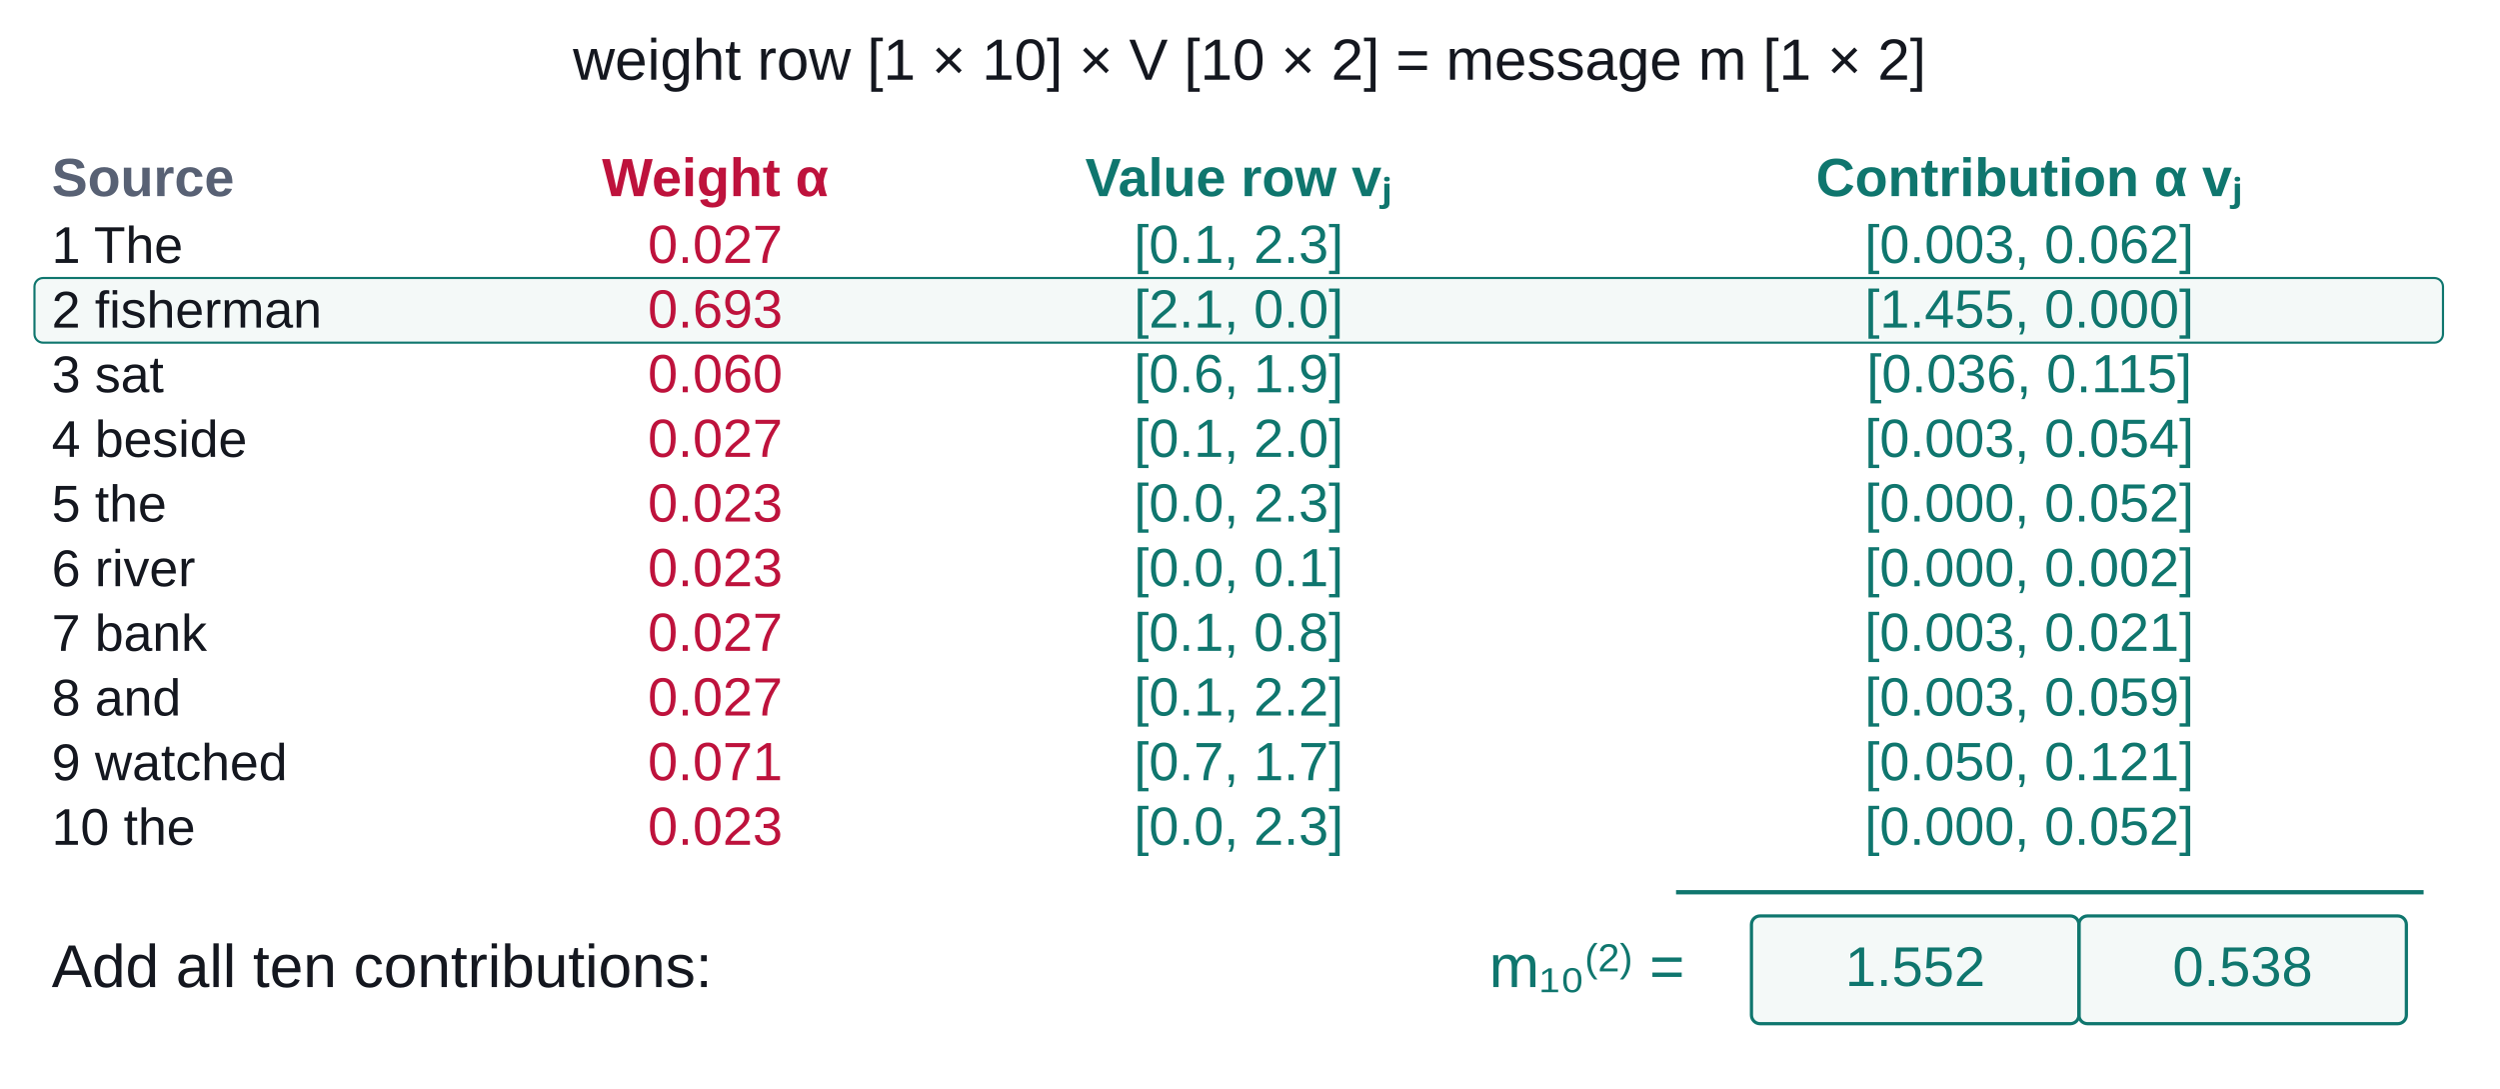
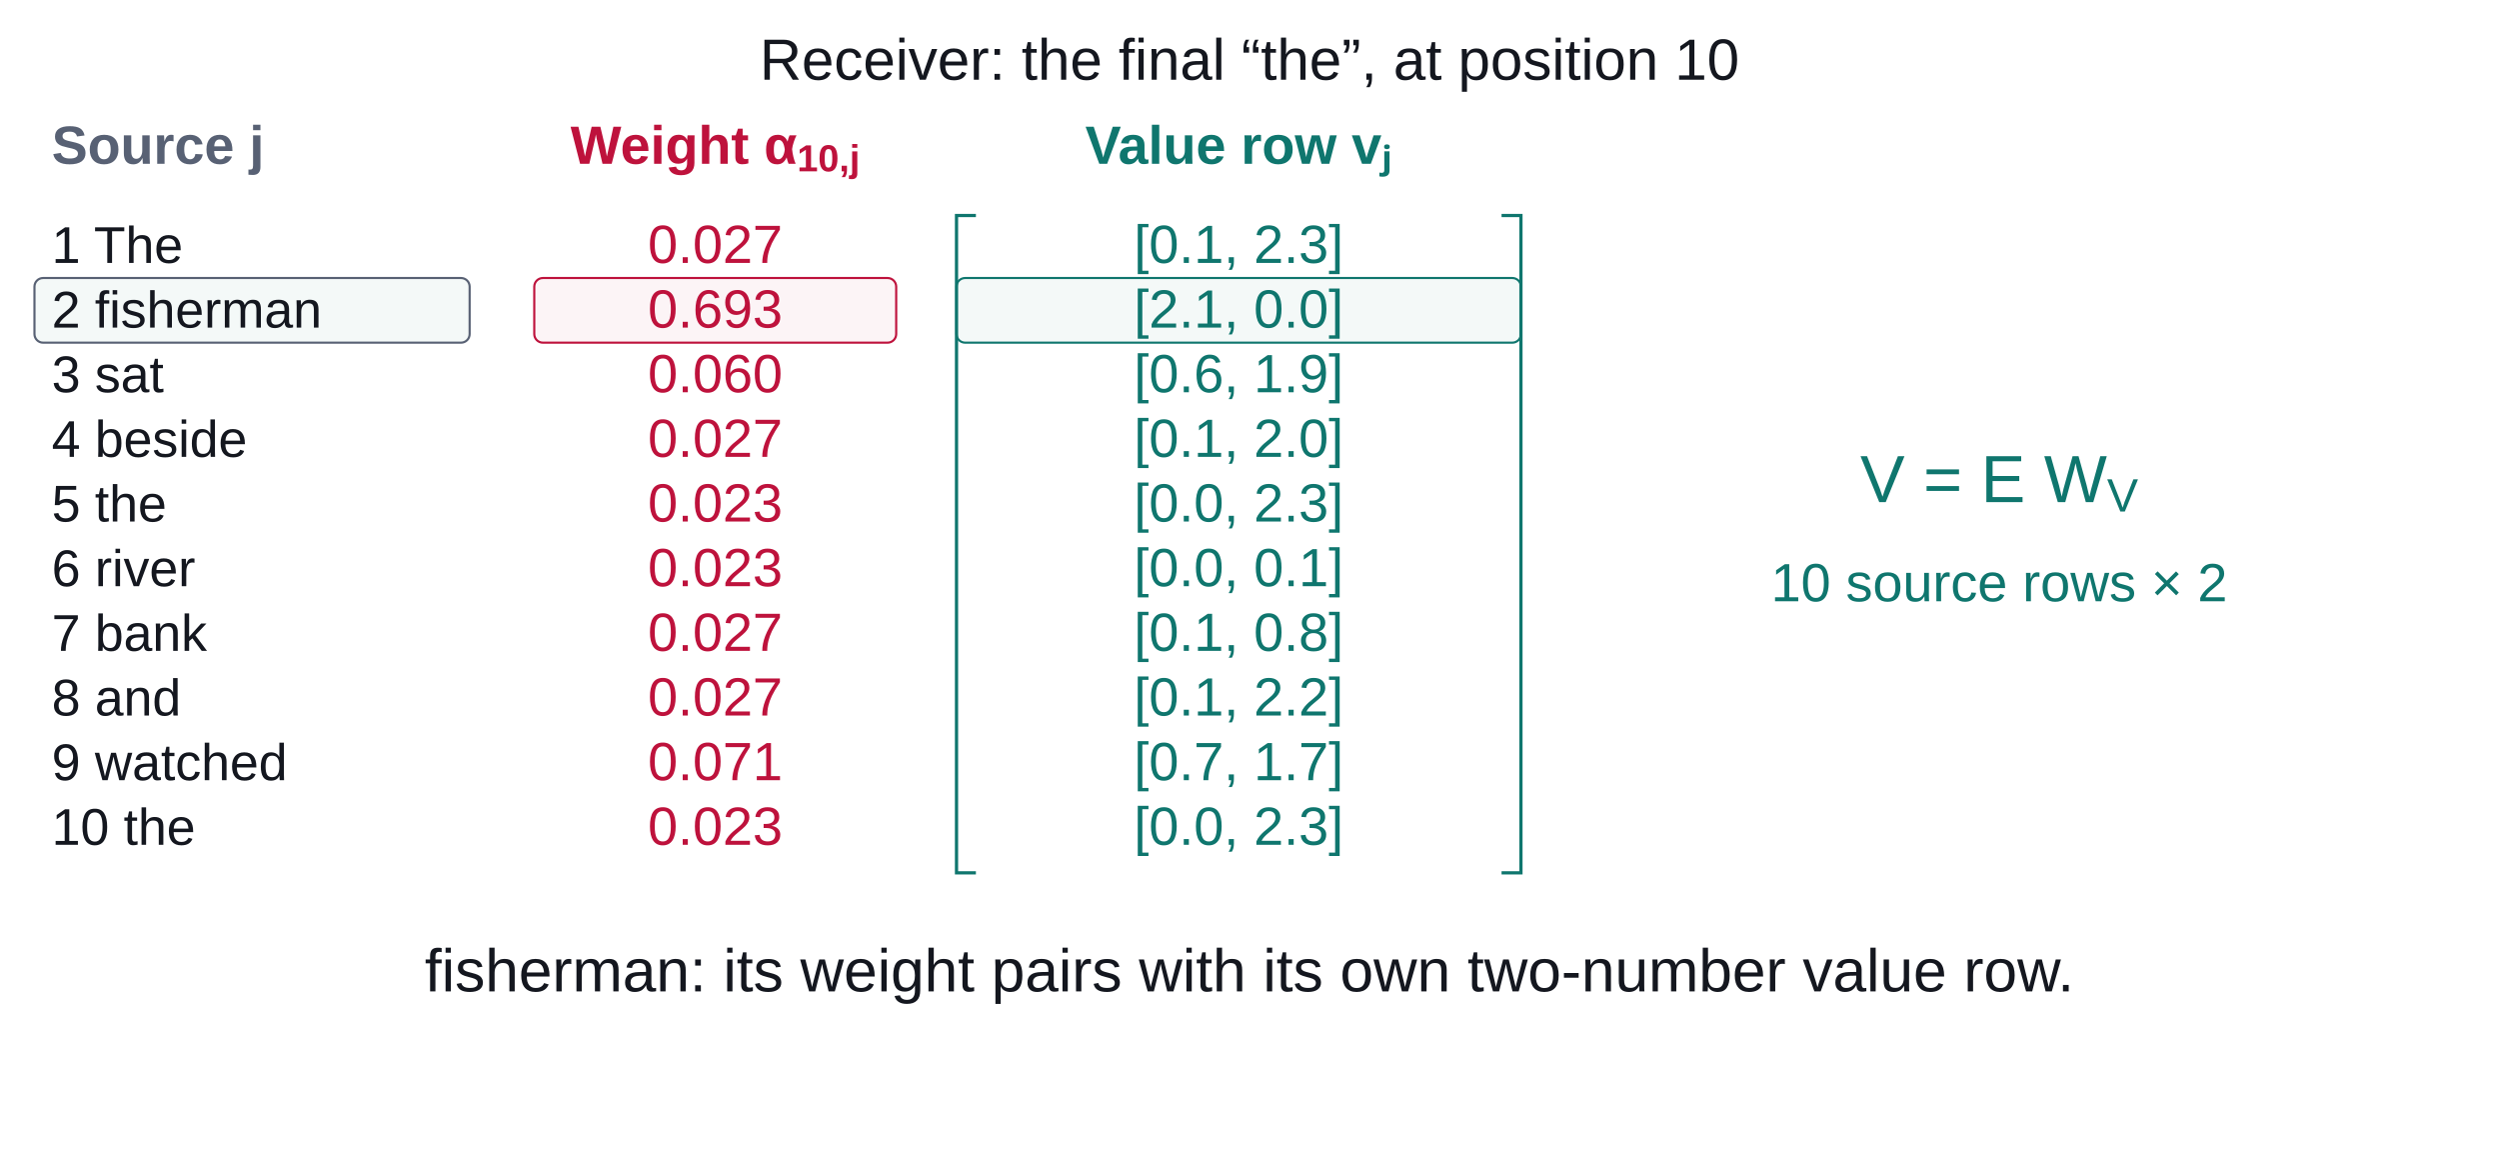
- <svg xmlns="http://www.w3.org/2000/svg" viewBox="0 0 1160 505" role="img" aria-label="Head 2: each attention weight multiplies its source value row, and all ten products add to the message" style="font-family:Avenir Next,Segoe UI,Arial,sans-serif">
-   <text x="580" y="37" font-size="27" fill="#14171f" text-anchor="middle" font-weight="500">weight row [1 × 10]  ×  V [10 × 2]  =  message m [1 × 2]</text>
-   <text x="24" y="91" font-size="25" fill="#586174" text-anchor="start" font-weight="600">Source</text>
-   <text x="332" y="91" font-size="25" fill="#be123c" text-anchor="middle" font-weight="600">Weight α</text>
-   <text x="575" y="91" font-size="25" fill="#0f766e" text-anchor="middle" font-weight="600">Value row vⱼ</text>
-   <text x="942" y="91" font-size="25" fill="#0f766e" text-anchor="middle" font-weight="600">Contribution α vⱼ</text>
-   <text x="24" y="122" font-size="24" fill="#14171f" text-anchor="start" font-weight="500"> 1  The</text>
-   <text x="332" y="122" font-size="25" fill="#be123c" text-anchor="middle" font-weight="500">0.027</text>
-   <text x="575" y="122" font-size="25" fill="#0f766e" text-anchor="middle" font-weight="500">[0.1, 2.3]</text>
-   <text x="942" y="122" font-size="25" fill="#0f766e" text-anchor="middle" font-weight="500">[0.003, 0.062]</text>
-   <rect x="16" y="129" width="1118" height="30" rx="4" fill="#0f766e0b" stroke="#0f766e" stroke-width="1" />
-   <text x="24" y="152" font-size="24" fill="#14171f" text-anchor="start" font-weight="500"> 2  fisherman</text>
-   <text x="332" y="152" font-size="25" fill="#be123c" text-anchor="middle" font-weight="500">0.693</text>
-   <text x="575" y="152" font-size="25" fill="#0f766e" text-anchor="middle" font-weight="500">[2.1, 0.0]</text>
-   <text x="942" y="152" font-size="25" fill="#0f766e" text-anchor="middle" font-weight="500">[1.455, 0.000]</text>
-   <text x="24" y="182" font-size="24" fill="#14171f" text-anchor="start" font-weight="500"> 3  sat</text>
-   <text x="332" y="182" font-size="25" fill="#be123c" text-anchor="middle" font-weight="500">0.060</text>
-   <text x="575" y="182" font-size="25" fill="#0f766e" text-anchor="middle" font-weight="500">[0.6, 1.9]</text>
-   <text x="942" y="182" font-size="25" fill="#0f766e" text-anchor="middle" font-weight="500">[0.036, 0.115]</text>
-   <text x="24" y="212" font-size="24" fill="#14171f" text-anchor="start" font-weight="500"> 4  beside</text>
-   <text x="332" y="212" font-size="25" fill="#be123c" text-anchor="middle" font-weight="500">0.027</text>
-   <text x="575" y="212" font-size="25" fill="#0f766e" text-anchor="middle" font-weight="500">[0.1, 2.0]</text>
-   <text x="942" y="212" font-size="25" fill="#0f766e" text-anchor="middle" font-weight="500">[0.003, 0.054]</text>
-   <text x="24" y="242" font-size="24" fill="#14171f" text-anchor="start" font-weight="500"> 5  the</text>
-   <text x="332" y="242" font-size="25" fill="#be123c" text-anchor="middle" font-weight="500">0.023</text>
-   <text x="575" y="242" font-size="25" fill="#0f766e" text-anchor="middle" font-weight="500">[0.0, 2.3]</text>
-   <text x="942" y="242" font-size="25" fill="#0f766e" text-anchor="middle" font-weight="500">[0.000, 0.052]</text>
-   <text x="24" y="272" font-size="24" fill="#14171f" text-anchor="start" font-weight="500"> 6  river</text>
-   <text x="332" y="272" font-size="25" fill="#be123c" text-anchor="middle" font-weight="500">0.023</text>
-   <text x="575" y="272" font-size="25" fill="#0f766e" text-anchor="middle" font-weight="500">[0.0, 0.1]</text>
-   <text x="942" y="272" font-size="25" fill="#0f766e" text-anchor="middle" font-weight="500">[0.000, 0.002]</text>
-   <text x="24" y="302" font-size="24" fill="#14171f" text-anchor="start" font-weight="500"> 7  bank</text>
-   <text x="332" y="302" font-size="25" fill="#be123c" text-anchor="middle" font-weight="500">0.027</text>
-   <text x="575" y="302" font-size="25" fill="#0f766e" text-anchor="middle" font-weight="500">[0.1, 0.8]</text>
-   <text x="942" y="302" font-size="25" fill="#0f766e" text-anchor="middle" font-weight="500">[0.003, 0.021]</text>
-   <text x="24" y="332" font-size="24" fill="#14171f" text-anchor="start" font-weight="500"> 8  and</text>
-   <text x="332" y="332" font-size="25" fill="#be123c" text-anchor="middle" font-weight="500">0.027</text>
-   <text x="575" y="332" font-size="25" fill="#0f766e" text-anchor="middle" font-weight="500">[0.1, 2.2]</text>
-   <text x="942" y="332" font-size="25" fill="#0f766e" text-anchor="middle" font-weight="500">[0.003, 0.059]</text>
-   <text x="24" y="362" font-size="24" fill="#14171f" text-anchor="start" font-weight="500"> 9  watched</text>
-   <text x="332" y="362" font-size="25" fill="#be123c" text-anchor="middle" font-weight="500">0.071</text>
-   <text x="575" y="362" font-size="25" fill="#0f766e" text-anchor="middle" font-weight="500">[0.7, 1.7]</text>
-   <text x="942" y="362" font-size="25" fill="#0f766e" text-anchor="middle" font-weight="500">[0.050, 0.121]</text>
-   <text x="24" y="392" font-size="24" fill="#14171f" text-anchor="start" font-weight="500">10  the</text>
-   <text x="332" y="392" font-size="25" fill="#be123c" text-anchor="middle" font-weight="500">0.023</text>
-   <text x="575" y="392" font-size="25" fill="#0f766e" text-anchor="middle" font-weight="500">[0.0, 2.3]</text>
-   <text x="942" y="392" font-size="25" fill="#0f766e" text-anchor="middle" font-weight="500">[0.000, 0.052]</text>
-   <path d="M778 414 H1125" fill="none" stroke="#0f766e" stroke-width="2" />
-   <text x="24" y="458" font-size="28" fill="#14171f" text-anchor="start" font-weight="500">Add all ten contributions:</text>
-   <text x="782" y="458" font-size="28" fill="#0f766e" text-anchor="end" font-weight="500">m₁₀<tspan baseline-shift="super" font-size="65%">(2)</tspan> =</text>
-   <rect x="813" y="425" width="152" height="50" rx="4" fill="#0f766e0b" stroke="#0f766e" stroke-width="1.5" />
-   <text x="889.0" y="457.5" font-size="26" fill="#0f766e" text-anchor="middle" font-weight="500">1.552</text>
-   <rect x="965" y="425" width="152" height="50" rx="4" fill="#0f766e0b" stroke="#0f766e" stroke-width="1.5" />
-   <text x="1041.0" y="457.5" font-size="26" fill="#0f766e" text-anchor="middle" font-weight="500">0.538</text>
+ <svg xmlns="http://www.w3.org/2000/svg" viewBox="0 0 1160 540" role="img" aria-label="Head 2: pair each source weight with its value row" style="font-family:Avenir Next,Segoe UI,Arial,sans-serif">
+   <g data-value-phase="values" data-head="2">
+     <text x="580" y="37" font-size="27" fill="#14171f" text-anchor="middle" font-weight="500">Receiver: the final “the”, at position 10</text>
+     <g data-values-part="sources">
+       <text x="24" y="76" font-size="25" fill="#586174" text-anchor="start" font-weight="600">Source j</text>
+       <rect x="16" y="129" width="202" height="30" rx="4" fill="#0f766e0b" stroke="#586174" stroke-width="1" />
+       <g data-source-row="1">
+         <text x="24" y="122" font-size="24" fill="#14171f" text-anchor="start" font-weight="500"> 1  The</text>
+       </g>
+       <g data-source-row="2">
+         <text x="24" y="152" font-size="24" fill="#14171f" text-anchor="start" font-weight="500"> 2  fisherman</text>
+       </g>
+       <g data-source-row="3">
+         <text x="24" y="182" font-size="24" fill="#14171f" text-anchor="start" font-weight="500"> 3  sat</text>
+       </g>
+       <g data-source-row="4">
+         <text x="24" y="212" font-size="24" fill="#14171f" text-anchor="start" font-weight="500"> 4  beside</text>
+       </g>
+       <g data-source-row="5">
+         <text x="24" y="242" font-size="24" fill="#14171f" text-anchor="start" font-weight="500"> 5  the</text>
+       </g>
+       <g data-source-row="6">
+         <text x="24" y="272" font-size="24" fill="#14171f" text-anchor="start" font-weight="500"> 6  river</text>
+       </g>
+       <g data-source-row="7">
+         <text x="24" y="302" font-size="24" fill="#14171f" text-anchor="start" font-weight="500"> 7  bank</text>
+       </g>
+       <g data-source-row="8">
+         <text x="24" y="332" font-size="24" fill="#14171f" text-anchor="start" font-weight="500"> 8  and</text>
+       </g>
+       <g data-source-row="9">
+         <text x="24" y="362" font-size="24" fill="#14171f" text-anchor="start" font-weight="500"> 9  watched</text>
+       </g>
+       <g data-source-row="10">
+         <text x="24" y="392" font-size="24" fill="#14171f" text-anchor="start" font-weight="500">10  the</text>
+       </g>
+     </g>
+     <g data-values-part="weights">
+       <text x="332" y="76" font-size="25" fill="#be123c" text-anchor="middle" font-weight="600">Weight α<tspan baseline-shift="sub" font-size="70%">10,j</tspan>
+       </text>
+       <rect x="248" y="129" width="168" height="30" rx="4" fill="#be123c0b" stroke="#be123c" stroke-width="1" />
+       <g data-source-row="1">
+         <text x="332" y="122" font-size="25" fill="#be123c" text-anchor="middle" font-weight="500">0.027</text>
+       </g>
+       <g data-source-row="2">
+         <text x="332" y="152" font-size="25" fill="#be123c" text-anchor="middle" font-weight="500">0.693</text>
+       </g>
+       <g data-source-row="3">
+         <text x="332" y="182" font-size="25" fill="#be123c" text-anchor="middle" font-weight="500">0.060</text>
+       </g>
+       <g data-source-row="4">
+         <text x="332" y="212" font-size="25" fill="#be123c" text-anchor="middle" font-weight="500">0.027</text>
+       </g>
+       <g data-source-row="5">
+         <text x="332" y="242" font-size="25" fill="#be123c" text-anchor="middle" font-weight="500">0.023</text>
+       </g>
+       <g data-source-row="6">
+         <text x="332" y="272" font-size="25" fill="#be123c" text-anchor="middle" font-weight="500">0.023</text>
+       </g>
+       <g data-source-row="7">
+         <text x="332" y="302" font-size="25" fill="#be123c" text-anchor="middle" font-weight="500">0.027</text>
+       </g>
+       <g data-source-row="8">
+         <text x="332" y="332" font-size="25" fill="#be123c" text-anchor="middle" font-weight="500">0.027</text>
+       </g>
+       <g data-source-row="9">
+         <text x="332" y="362" font-size="25" fill="#be123c" text-anchor="middle" font-weight="500">0.071</text>
+       </g>
+       <g data-source-row="10">
+         <text x="332" y="392" font-size="25" fill="#be123c" text-anchor="middle" font-weight="500">0.023</text>
+       </g>
+     </g>
+     <g data-values-part="values">
+       <text x="575" y="76" font-size="25" fill="#0f766e" text-anchor="middle" font-weight="600">Value row vⱼ</text>
+       <rect x="444" y="129" width="262" height="30" rx="4" fill="#0f766e0b" stroke="#0f766e" stroke-width="1" />
+       <path d="M453 100 H444 V405 H453 M697 100 H706 V405 H697" fill="none" stroke="#0f766e" stroke-width="1.5" />
+       <g data-source-row="1">
+         <text x="575" y="122" font-size="25" fill="#0f766e" text-anchor="middle" font-weight="500">[0.1, 2.3]</text>
+       </g>
+       <g data-source-row="2">
+         <text x="575" y="152" font-size="25" fill="#0f766e" text-anchor="middle" font-weight="500">[2.1, 0.0]</text>
+       </g>
+       <g data-source-row="3">
+         <text x="575" y="182" font-size="25" fill="#0f766e" text-anchor="middle" font-weight="500">[0.6, 1.9]</text>
+       </g>
+       <g data-source-row="4">
+         <text x="575" y="212" font-size="25" fill="#0f766e" text-anchor="middle" font-weight="500">[0.1, 2.0]</text>
+       </g>
+       <g data-source-row="5">
+         <text x="575" y="242" font-size="25" fill="#0f766e" text-anchor="middle" font-weight="500">[0.0, 2.3]</text>
+       </g>
+       <g data-source-row="6">
+         <text x="575" y="272" font-size="25" fill="#0f766e" text-anchor="middle" font-weight="500">[0.0, 0.1]</text>
+       </g>
+       <g data-source-row="7">
+         <text x="575" y="302" font-size="25" fill="#0f766e" text-anchor="middle" font-weight="500">[0.1, 0.8]</text>
+       </g>
+       <g data-source-row="8">
+         <text x="575" y="332" font-size="25" fill="#0f766e" text-anchor="middle" font-weight="500">[0.1, 2.2]</text>
+       </g>
+       <g data-source-row="9">
+         <text x="575" y="362" font-size="25" fill="#0f766e" text-anchor="middle" font-weight="500">[0.7, 1.7]</text>
+       </g>
+       <g data-source-row="10">
+         <text x="575" y="392" font-size="25" fill="#0f766e" text-anchor="middle" font-weight="500">[0.0, 2.3]</text>
+       </g>
+     </g>
+     <text x="928" y="233" font-size="31" fill="#0f766e" text-anchor="middle" font-weight="500">V = E W<tspan baseline-shift="sub" font-size="70%">V</tspan>
+     </text>
+     <text x="928" y="279" font-size="25" fill="#0f766e" text-anchor="middle" font-weight="500">10 source rows × 2</text>
+     <text x="580" y="460" font-size="28" fill="#14171f" text-anchor="middle" font-weight="500">fisherman: its weight pairs with its own two-number value row.</text>
+   </g>
</svg>
